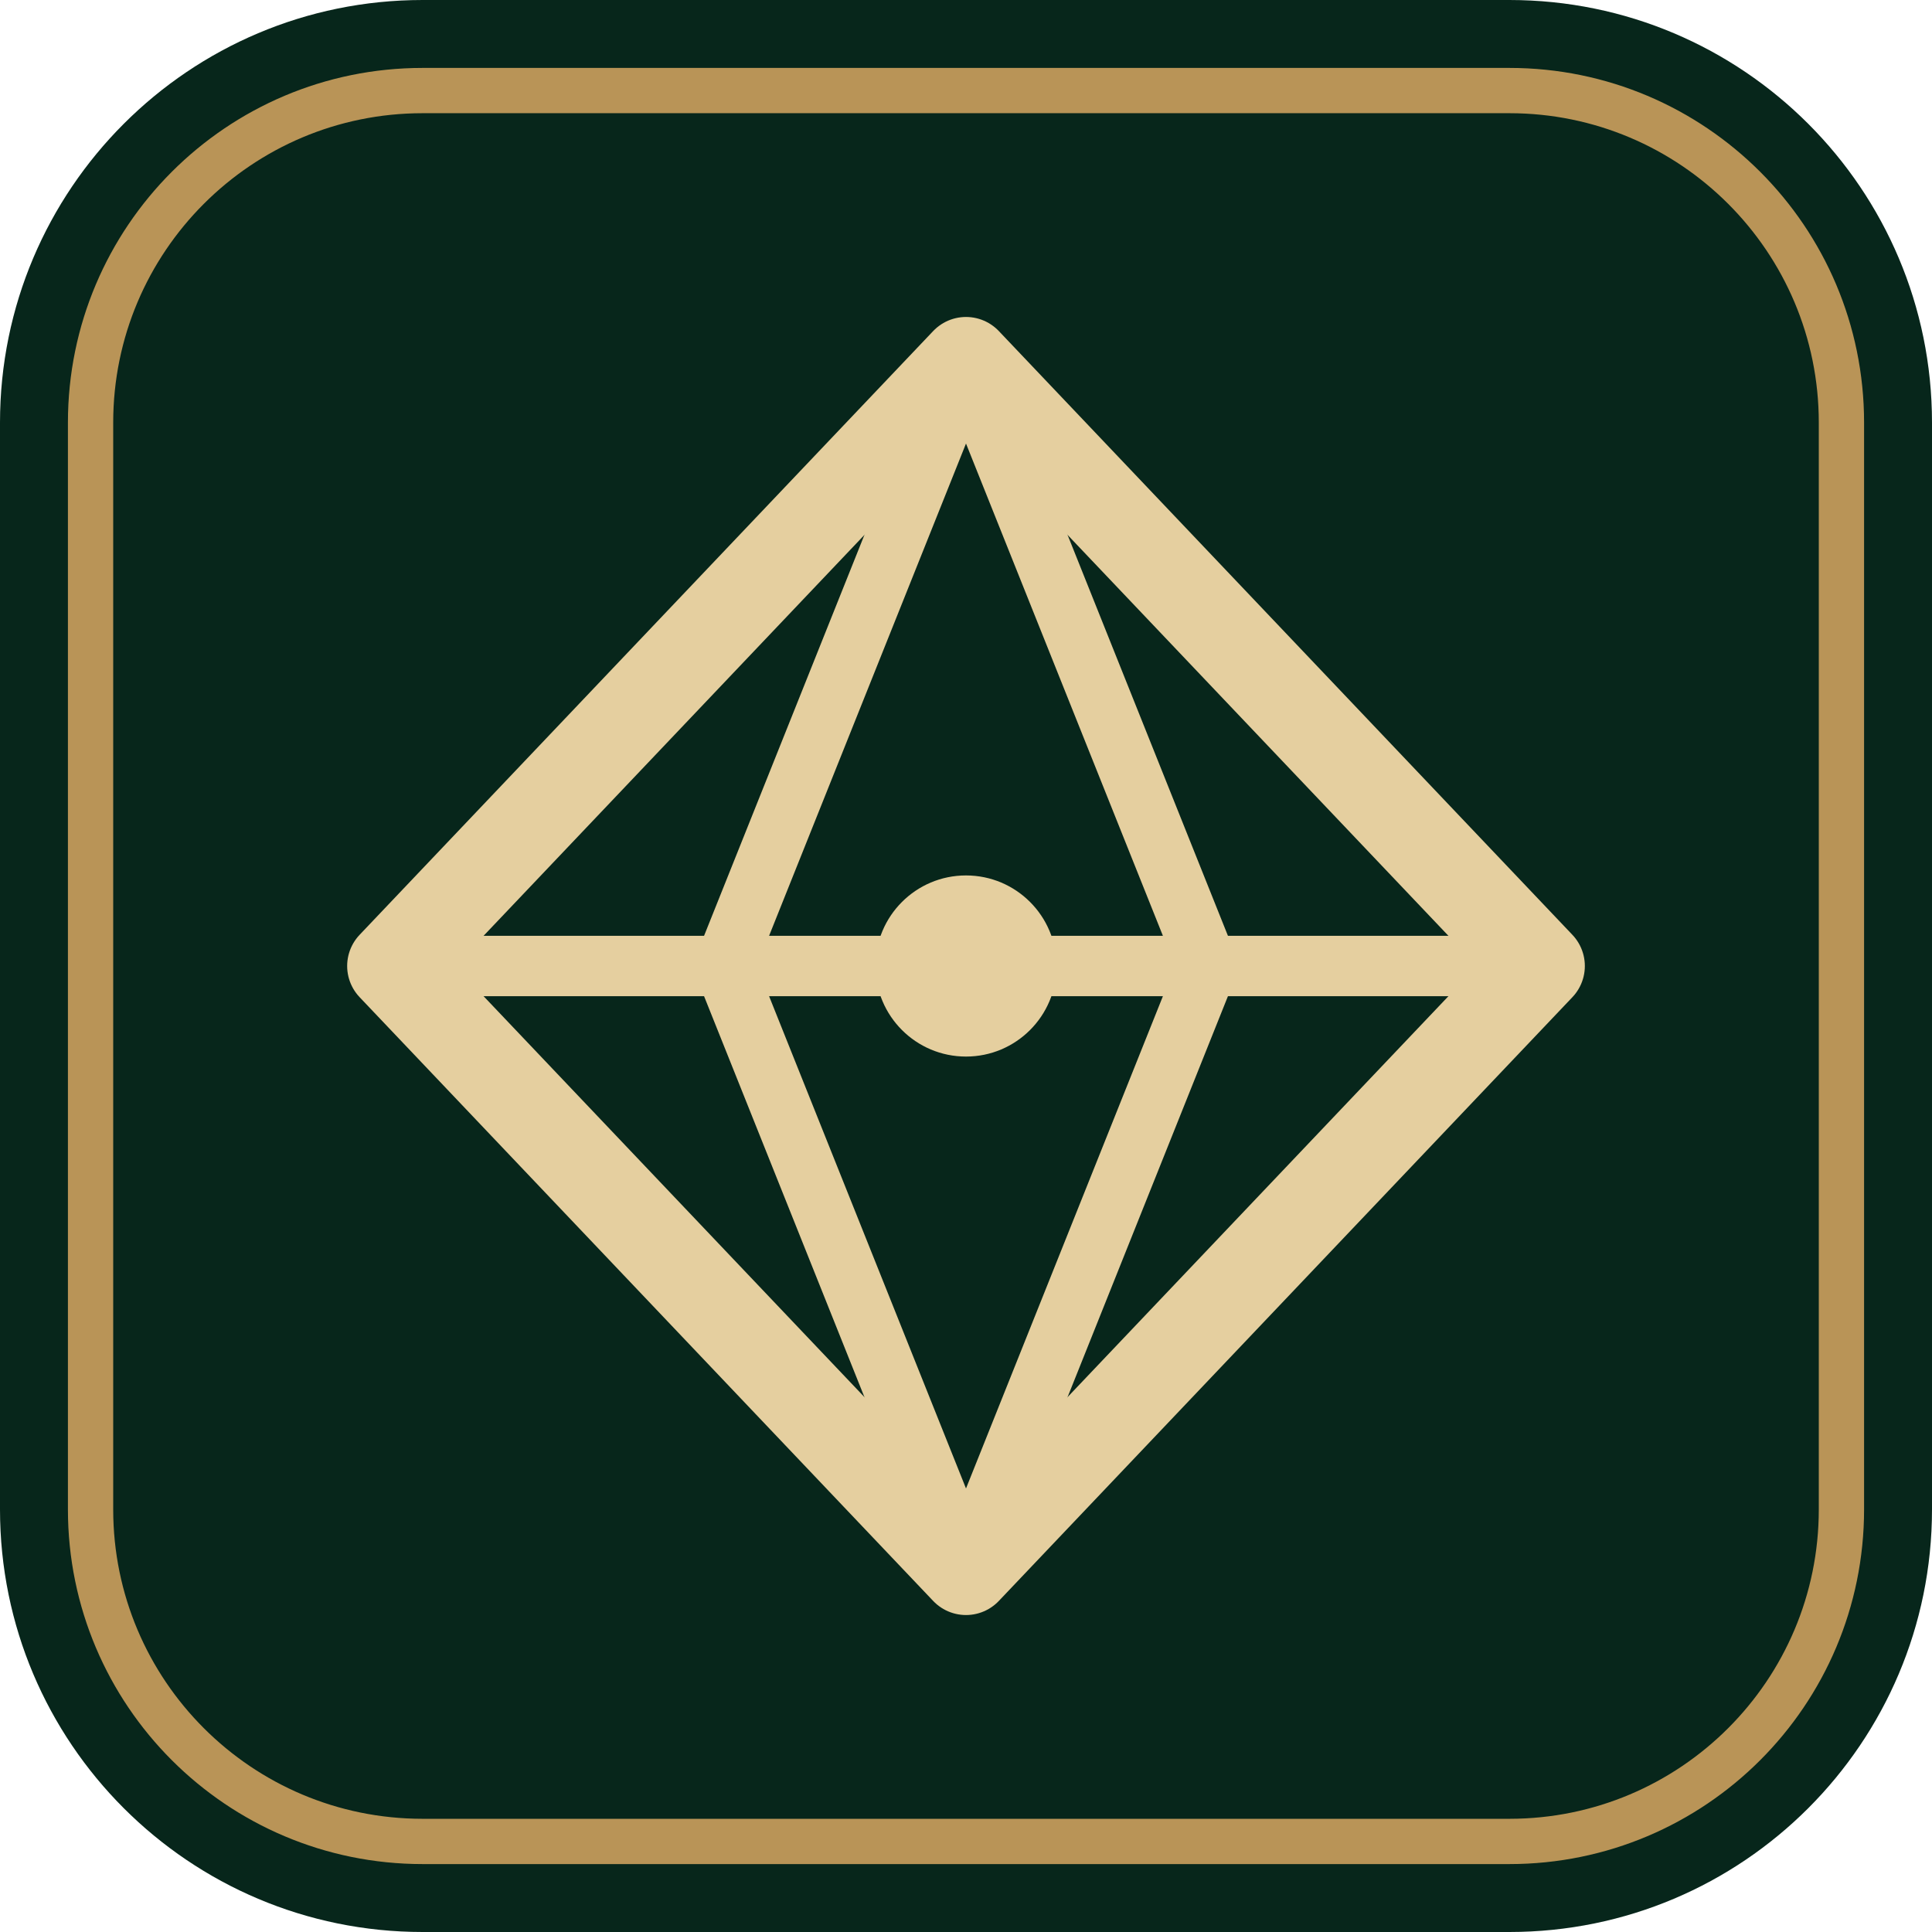
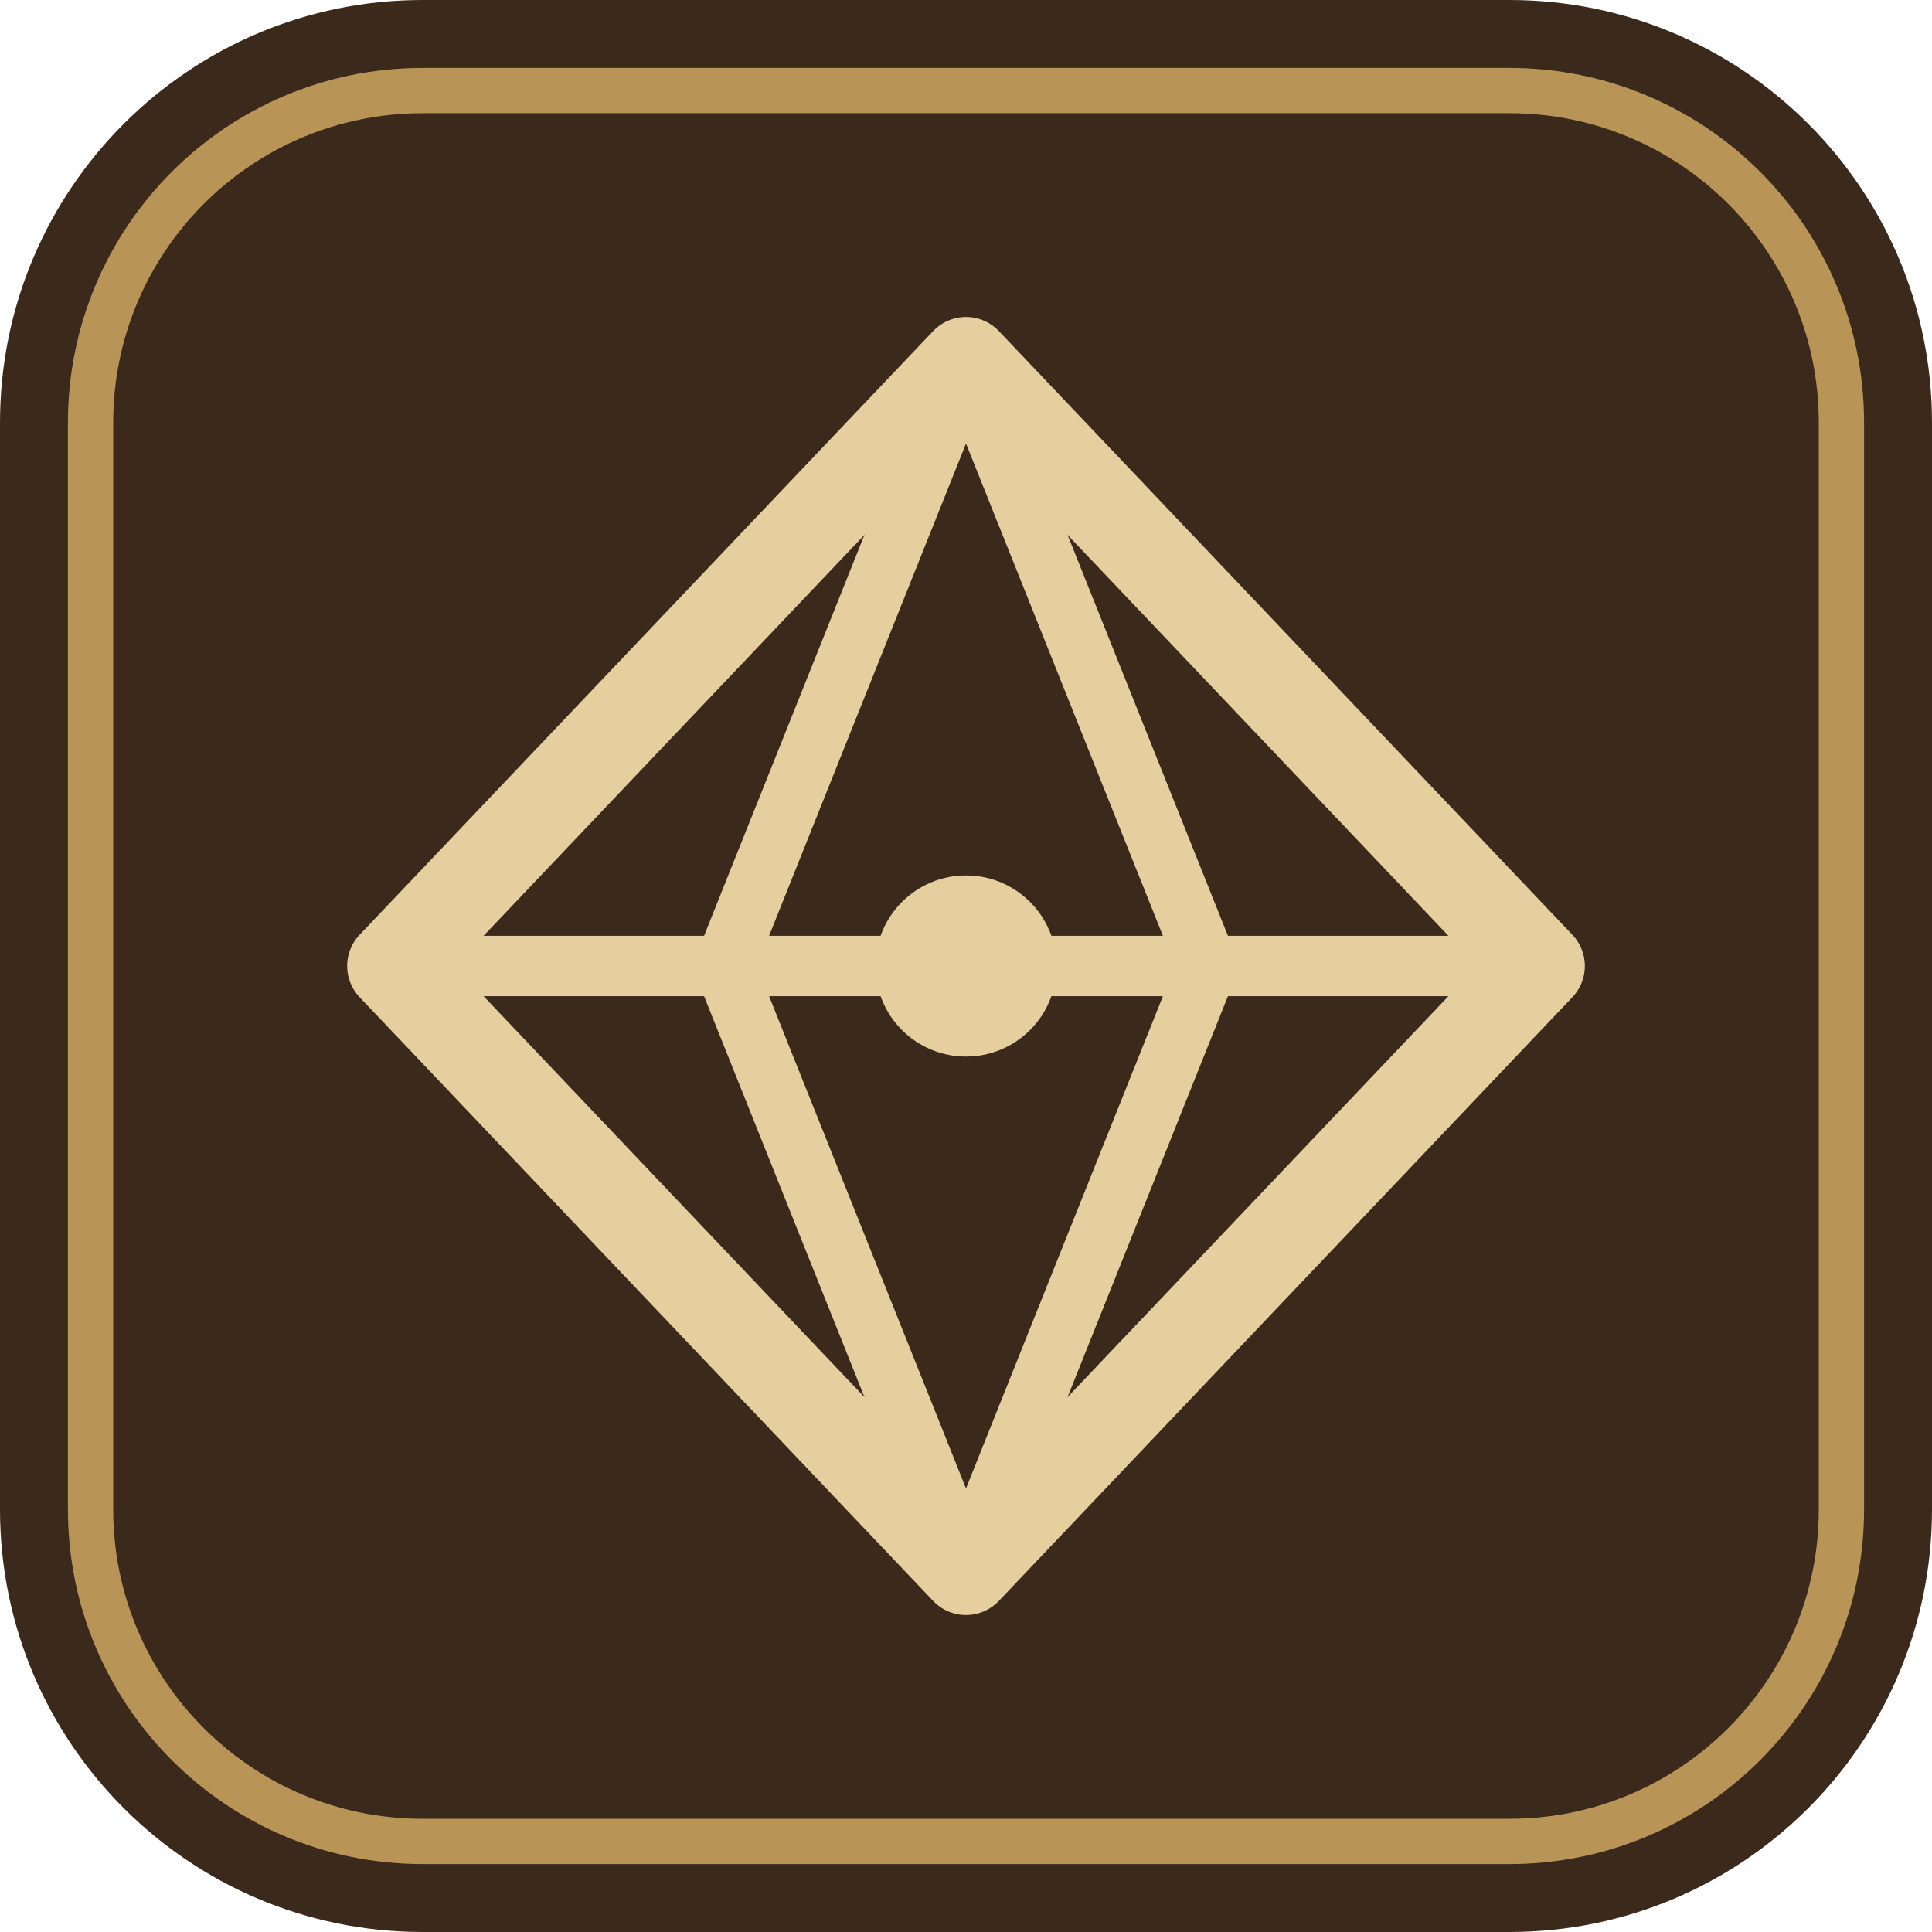
<svg xmlns="http://www.w3.org/2000/svg" viewBox="0 0 64 64" role="img" aria-label="Orélia jewel">
-   <rect width="64" height="64" rx="14" fill="#07261b" />
+   <rect width="64" height="64" rx="14" fill="#3b2a1c" />
  <rect x="3" y="3" width="58" height="58" rx="11" fill="none" stroke="#b99457" stroke-width="1.5" />
  <path d="M32 12 51 32 32 52 13 32Z" fill="none" stroke="#e5cf9f" stroke-width="3" stroke-linejoin="round" />
  <path d="M13 32h38M32 12l-8 20 8 20 8-20-8-20Z" fill="none" stroke="#e5cf9f" stroke-width="2" stroke-linejoin="round" />
  <circle cx="32" cy="32" r="3" fill="#e5cf9f" />
</svg>
